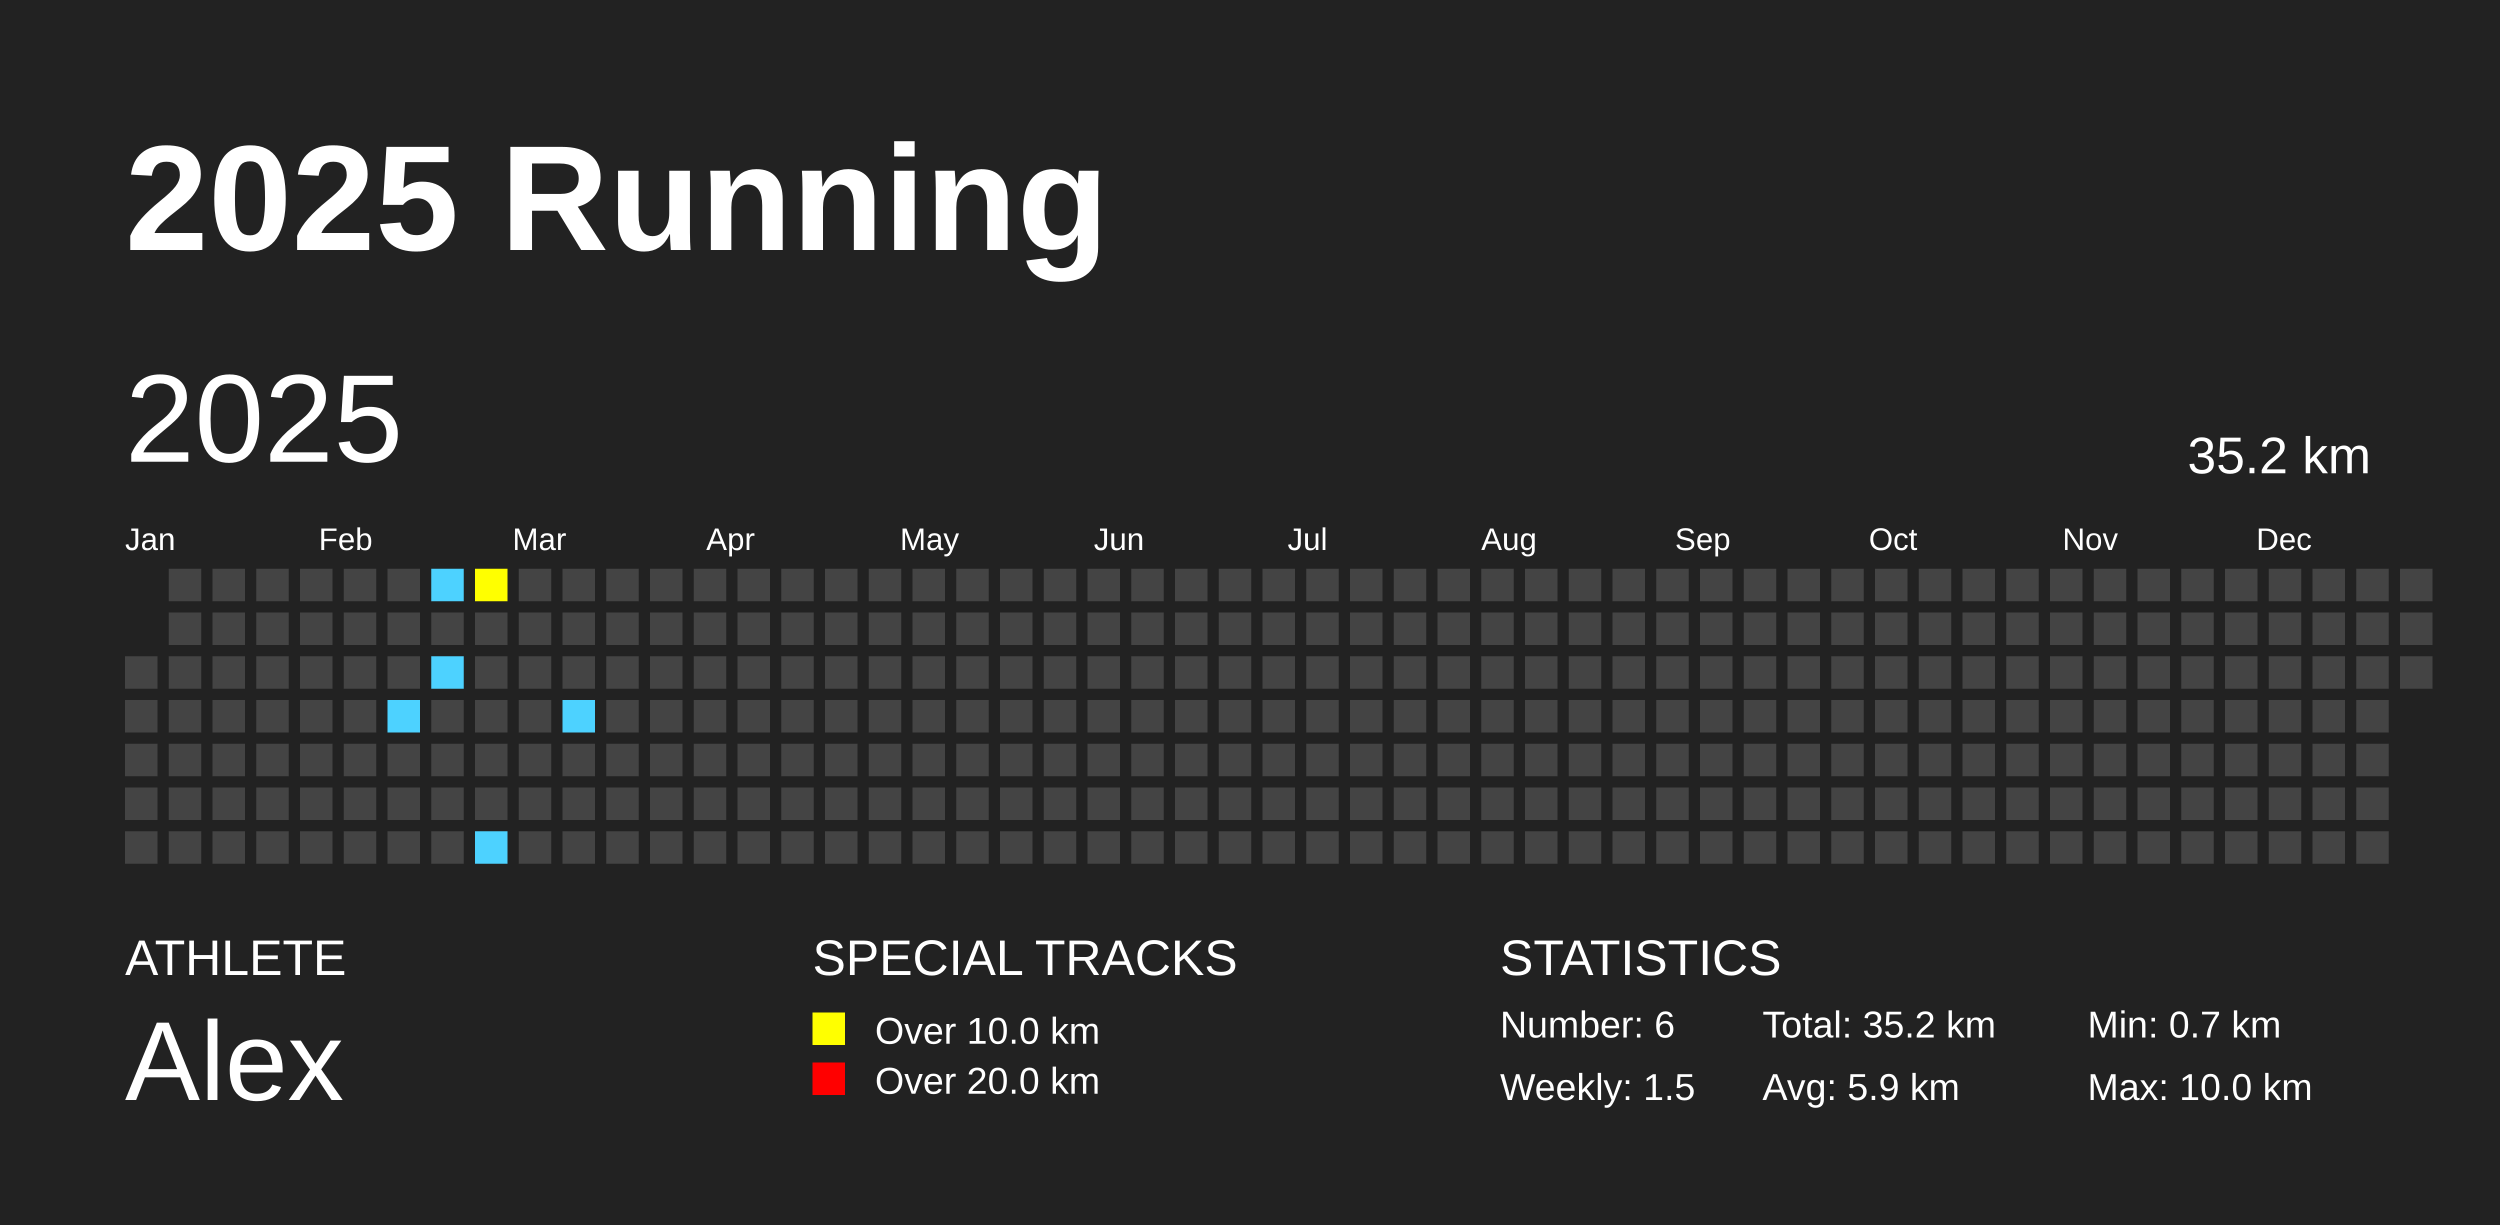
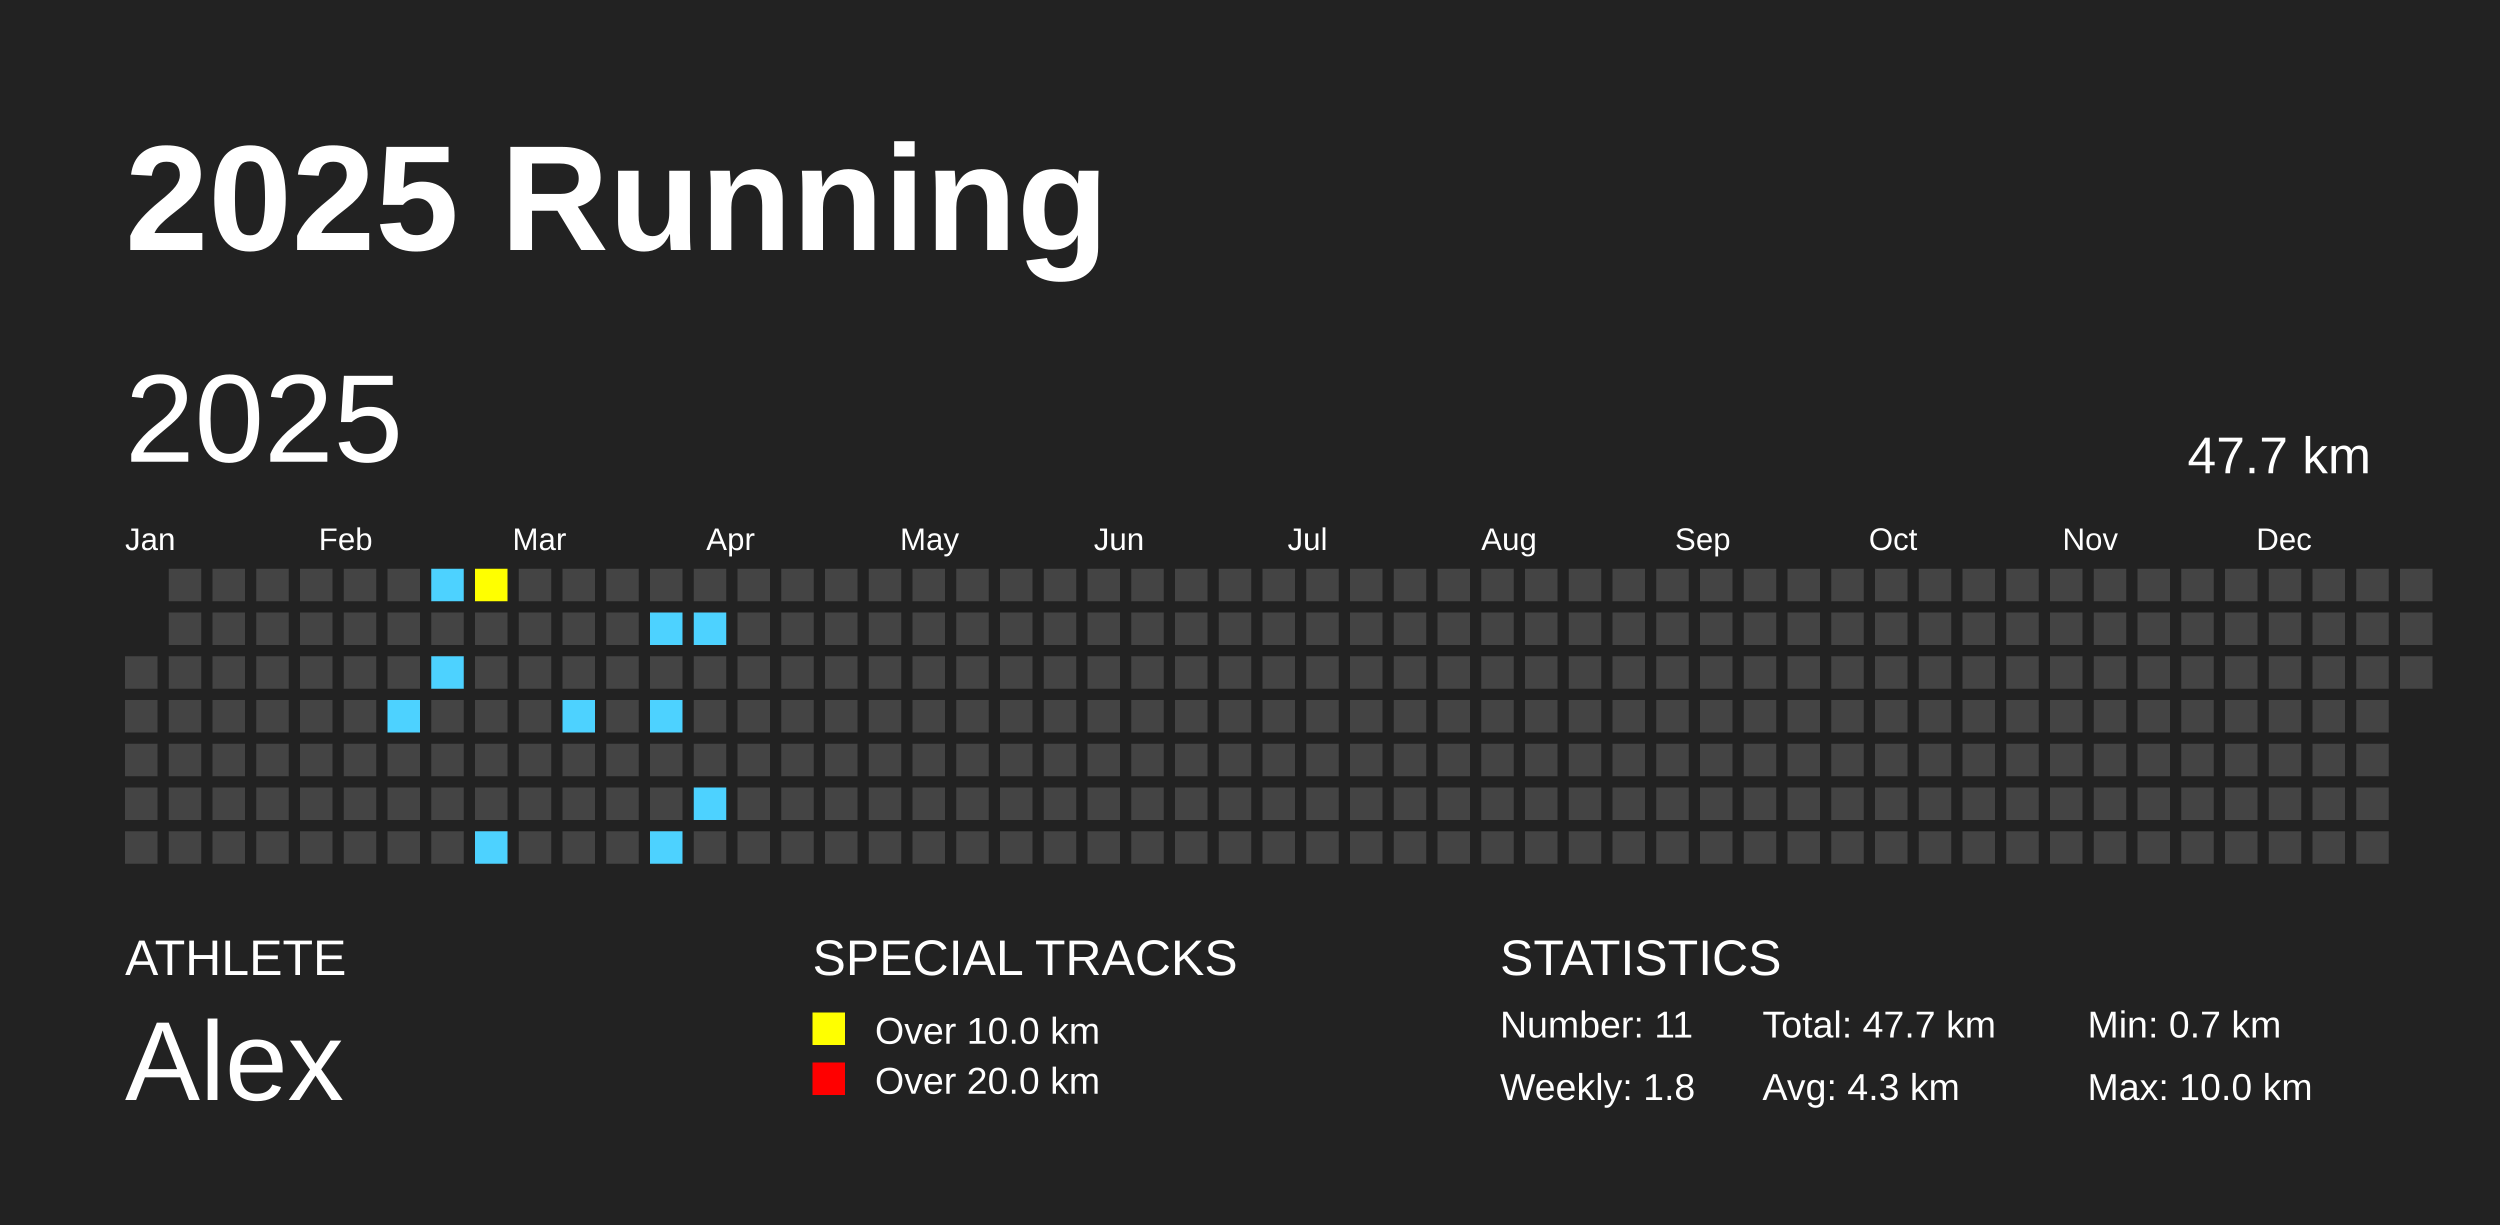
<svg xmlns="http://www.w3.org/2000/svg" baseProfile="full" height="98mm" version="1.1" viewBox="0,0,200,98" width="200mm">
  <defs />
  <rect fill="#222222" height="98" width="200" x="0" y="0" />
  <text fill="#FFFFFF" style="font-size:12px; font-family:Arial; font-weight:bold;" x="10" y="20">2025 Running</text>
  <text fill="#FFFFFF" style="font-size:4px; font-family:Arial" x="10" y="78">ATHLETE</text>
  <text fill="#FFFFFF" style="font-size:9px; font-family:Arial" x="10" y="88">Alex</text>
  <text fill="#FFFFFF" style="font-size:4px; font-family:Arial" x="65" y="78">SPECIAL TRACKS</text>
  <rect fill="yellow" height="2.6" width="2.6" x="65" y="81" />
  <text fill="#FFFFFF" style="font-size:3px; font-family:Arial" x="70" y="83.5">Over 10.0 km</text>
  <rect fill="red" height="2.6" width="2.6" x="65" y="85" />
  <text fill="#FFFFFF" style="font-size:3px; font-family:Arial" x="70" y="87.5">Over 20.0 km</text>
  <text fill="#FFFFFF" style="font-size:4px; font-family:Arial" x="120" y="78">STATISTICS</text>
-   <text fill="#FFFFFF" style="font-size:3px; font-family:Arial" x="120" y="83">Number: 6</text>
-   <text fill="#FFFFFF" style="font-size:3px; font-family:Arial" x="120" y="88">Weekly: 1.5</text>
-   <text fill="#FFFFFF" style="font-size:3px; font-family:Arial" x="141" y="83">Total: 35.2 km</text>
-   <text fill="#FFFFFF" style="font-size:3px; font-family:Arial" x="141" y="88">Avg: 5.9 km</text>
+   <text fill="#FFFFFF" style="font-size:3px; font-family:Arial" x="120" y="83">Number: 11</text>
+   <text fill="#FFFFFF" style="font-size:3px; font-family:Arial" x="120" y="88">Weekly: 1.8</text>
+   <text fill="#FFFFFF" style="font-size:3px; font-family:Arial" x="141" y="83">Total: 47.7 km</text>
+   <text fill="#FFFFFF" style="font-size:3px; font-family:Arial" x="141" y="88">Avg: 4.3 km</text>
  <text fill="#FFFFFF" style="font-size:3px; font-family:Arial" x="167" y="83">Min: 0.7 km</text>
  <text fill="#FFFFFF" style="font-size:3px; font-family:Arial" x="167" y="88">Max: 10.0 km</text>
  <text dominant-baseline="hanging" fill="#FFFFFF" style="font-size:10.0px; font-family:Arial;" x="10" y="30">2025</text>
-   <text dominant-baseline="hanging" fill="#FFFFFF" style="font-size:4.125px; font-family:Arial;" x="175" y="35">35.2 km</text>
+   <text dominant-baseline="hanging" fill="#FFFFFF" style="font-size:4.125px; font-family:Arial;" x="175" y="35">47.7 km</text>
  <text fill="#FFFFFF" style="font-size:2.5px; font-family:Arial" x="10.0" y="44">Jan</text>
  <text fill="#FFFFFF" style="font-size:2.5px; font-family:Arial" x="25.5" y="44">Feb</text>
  <text fill="#FFFFFF" style="font-size:2.5px; font-family:Arial" x="41.0" y="44">Mar</text>
  <text fill="#FFFFFF" style="font-size:2.5px; font-family:Arial" x="56.5" y="44">Apr</text>
  <text fill="#FFFFFF" style="font-size:2.5px; font-family:Arial" x="72.0" y="44">May</text>
  <text fill="#FFFFFF" style="font-size:2.5px; font-family:Arial" x="87.5" y="44">Jun</text>
  <text fill="#FFFFFF" style="font-size:2.5px; font-family:Arial" x="103.0" y="44">Jul</text>
  <text fill="#FFFFFF" style="font-size:2.5px; font-family:Arial" x="118.5" y="44">Aug</text>
  <text fill="#FFFFFF" style="font-size:2.5px; font-family:Arial" x="134.0" y="44">Sep</text>
  <text fill="#FFFFFF" style="font-size:2.5px; font-family:Arial" x="149.5" y="44">Oct</text>
  <text fill="#FFFFFF" style="font-size:2.5px; font-family:Arial" x="165.0" y="44">Nov</text>
  <text fill="#FFFFFF" style="font-size:2.5px; font-family:Arial" x="180.5" y="44">Dec</text>
  <rect fill="#444444" height="2.6" width="2.6" x="10.0" y="52.5" />
  <rect fill="#444444" height="2.6" width="2.6" x="10.0" y="56.0" />
  <rect fill="#444444" height="2.6" width="2.6" x="10.0" y="59.5" />
  <rect fill="#444444" height="2.6" width="2.6" x="10.0" y="63.0" />
  <rect fill="#444444" height="2.6" width="2.6" x="10.0" y="66.5" />
  <rect fill="#444444" height="2.6" width="2.6" x="13.5" y="45.5" />
  <rect fill="#444444" height="2.6" width="2.6" x="13.5" y="49.0" />
  <rect fill="#444444" height="2.6" width="2.6" x="13.5" y="52.5" />
  <rect fill="#444444" height="2.6" width="2.6" x="13.5" y="56.0" />
  <rect fill="#444444" height="2.6" width="2.6" x="13.5" y="59.5" />
  <rect fill="#444444" height="2.6" width="2.6" x="13.5" y="63.0" />
  <rect fill="#444444" height="2.6" width="2.6" x="13.5" y="66.5" />
  <rect fill="#444444" height="2.6" width="2.6" x="17.0" y="45.5" />
  <rect fill="#444444" height="2.6" width="2.6" x="17.0" y="49.0" />
  <rect fill="#444444" height="2.6" width="2.6" x="17.0" y="52.5" />
  <rect fill="#444444" height="2.6" width="2.6" x="17.0" y="56.0" />
  <rect fill="#444444" height="2.6" width="2.6" x="17.0" y="59.5" />
  <rect fill="#444444" height="2.6" width="2.6" x="17.0" y="63.0" />
  <rect fill="#444444" height="2.6" width="2.6" x="17.0" y="66.5" />
  <rect fill="#444444" height="2.6" width="2.6" x="20.5" y="45.5" />
  <rect fill="#444444" height="2.6" width="2.6" x="20.5" y="49.0" />
  <rect fill="#444444" height="2.6" width="2.6" x="20.5" y="52.5" />
  <rect fill="#444444" height="2.6" width="2.6" x="20.5" y="56.0" />
  <rect fill="#444444" height="2.6" width="2.6" x="20.5" y="59.5" />
  <rect fill="#444444" height="2.6" width="2.6" x="20.5" y="63.0" />
  <rect fill="#444444" height="2.6" width="2.6" x="20.5" y="66.5" />
  <rect fill="#444444" height="2.6" width="2.6" x="24.0" y="45.5" />
  <rect fill="#444444" height="2.6" width="2.6" x="24.0" y="49.0" />
  <rect fill="#444444" height="2.6" width="2.6" x="24.0" y="52.5" />
  <rect fill="#444444" height="2.6" width="2.6" x="24.0" y="56.0" />
  <rect fill="#444444" height="2.6" width="2.6" x="24.0" y="59.5" />
  <rect fill="#444444" height="2.6" width="2.6" x="24.0" y="63.0" />
  <rect fill="#444444" height="2.6" width="2.6" x="24.0" y="66.5" />
  <rect fill="#444444" height="2.6" width="2.6" x="27.5" y="45.5" />
  <rect fill="#444444" height="2.6" width="2.6" x="27.5" y="49.0" />
  <rect fill="#444444" height="2.6" width="2.6" x="27.5" y="52.5" />
  <rect fill="#444444" height="2.6" width="2.6" x="27.5" y="56.0" />
  <rect fill="#444444" height="2.6" width="2.6" x="27.5" y="59.5" />
  <rect fill="#444444" height="2.6" width="2.6" x="27.5" y="63.0" />
  <rect fill="#444444" height="2.6" width="2.6" x="27.5" y="66.5" />
  <rect fill="#444444" height="2.6" width="2.6" x="31.0" y="45.5" />
  <rect fill="#444444" height="2.6" width="2.6" x="31.0" y="49.0" />
  <rect fill="#444444" height="2.6" width="2.6" x="31.0" y="52.5" />
  <rect fill="#4DD2FF" height="2.6" width="2.6" x="31.0" y="56.0" />
  <rect fill="#444444" height="2.6" width="2.6" x="31.0" y="59.5" />
  <rect fill="#444444" height="2.6" width="2.6" x="31.0" y="63.0" />
  <rect fill="#444444" height="2.6" width="2.6" x="31.0" y="66.5" />
  <rect fill="#4DD2FF" height="2.6" width="2.6" x="34.5" y="45.5" />
  <rect fill="#444444" height="2.6" width="2.6" x="34.5" y="49.0" />
  <rect fill="#4DD2FF" height="2.6" width="2.6" x="34.5" y="52.5" />
  <rect fill="#444444" height="2.6" width="2.6" x="34.5" y="56.0" />
  <rect fill="#444444" height="2.6" width="2.6" x="34.5" y="59.5" />
  <rect fill="#444444" height="2.6" width="2.6" x="34.5" y="63.0" />
  <rect fill="#444444" height="2.6" width="2.6" x="34.5" y="66.5" />
  <rect fill="yellow" height="2.6" width="2.6" x="38.0" y="45.5" />
  <rect fill="#444444" height="2.6" width="2.6" x="38.0" y="49.0" />
  <rect fill="#444444" height="2.6" width="2.6" x="38.0" y="52.5" />
  <rect fill="#444444" height="2.6" width="2.6" x="38.0" y="56.0" />
  <rect fill="#444444" height="2.6" width="2.6" x="38.0" y="59.5" />
  <rect fill="#444444" height="2.6" width="2.6" x="38.0" y="63.0" />
  <rect fill="#4DD2FF" height="2.6" width="2.6" x="38.0" y="66.5" />
  <rect fill="#444444" height="2.6" width="2.6" x="41.5" y="45.5" />
  <rect fill="#444444" height="2.6" width="2.6" x="41.5" y="49.0" />
  <rect fill="#444444" height="2.6" width="2.6" x="41.5" y="52.5" />
  <rect fill="#444444" height="2.6" width="2.6" x="41.5" y="56.0" />
  <rect fill="#444444" height="2.6" width="2.6" x="41.5" y="59.5" />
  <rect fill="#444444" height="2.6" width="2.6" x="41.5" y="63.0" />
  <rect fill="#444444" height="2.6" width="2.6" x="41.5" y="66.5" />
  <rect fill="#444444" height="2.6" width="2.6" x="45.0" y="45.5" />
  <rect fill="#444444" height="2.6" width="2.6" x="45.0" y="49.0" />
  <rect fill="#444444" height="2.6" width="2.6" x="45.0" y="52.5" />
  <rect fill="#4DD2FF" height="2.6" width="2.6" x="45.0" y="56.0" />
  <rect fill="#444444" height="2.6" width="2.6" x="45.0" y="59.5" />
  <rect fill="#444444" height="2.6" width="2.6" x="45.0" y="63.0" />
  <rect fill="#444444" height="2.6" width="2.6" x="45.0" y="66.5" />
  <rect fill="#444444" height="2.6" width="2.6" x="48.5" y="45.5" />
  <rect fill="#444444" height="2.6" width="2.6" x="48.5" y="49.0" />
  <rect fill="#444444" height="2.6" width="2.6" x="48.5" y="52.5" />
  <rect fill="#444444" height="2.6" width="2.6" x="48.5" y="56.0" />
  <rect fill="#444444" height="2.6" width="2.6" x="48.5" y="59.5" />
  <rect fill="#444444" height="2.6" width="2.6" x="48.5" y="63.0" />
  <rect fill="#444444" height="2.6" width="2.6" x="48.5" y="66.5" />
  <rect fill="#444444" height="2.6" width="2.6" x="52.0" y="45.5" />
-   <rect fill="#444444" height="2.6" width="2.6" x="52.0" y="49.0" />
+   <rect fill="#4DD2FF" height="2.6" width="2.6" x="52.0" y="49.0" />
  <rect fill="#444444" height="2.6" width="2.6" x="52.0" y="52.5" />
-   <rect fill="#444444" height="2.6" width="2.6" x="52.0" y="56.0" />
+   <rect fill="#4DD2FF" height="2.6" width="2.6" x="52.0" y="56.0" />
  <rect fill="#444444" height="2.6" width="2.6" x="52.0" y="59.5" />
  <rect fill="#444444" height="2.6" width="2.6" x="52.0" y="63.0" />
-   <rect fill="#444444" height="2.6" width="2.6" x="52.0" y="66.5" />
+   <rect fill="#4DD2FF" height="2.6" width="2.6" x="52.0" y="66.5" />
  <rect fill="#444444" height="2.6" width="2.6" x="55.5" y="45.5" />
-   <rect fill="#444444" height="2.6" width="2.6" x="55.5" y="49.0" />
+   <rect fill="#4DD2FF" height="2.6" width="2.6" x="55.5" y="49.0" />
  <rect fill="#444444" height="2.6" width="2.6" x="55.5" y="52.5" />
  <rect fill="#444444" height="2.6" width="2.6" x="55.5" y="56.0" />
  <rect fill="#444444" height="2.6" width="2.6" x="55.5" y="59.5" />
-   <rect fill="#444444" height="2.6" width="2.6" x="55.5" y="63.0" />
+   <rect fill="#4DD2FF" height="2.6" width="2.6" x="55.5" y="63.0" />
  <rect fill="#444444" height="2.6" width="2.6" x="55.5" y="66.5" />
  <rect fill="#444444" height="2.6" width="2.6" x="59.0" y="45.5" />
  <rect fill="#444444" height="2.6" width="2.6" x="59.0" y="49.0" />
  <rect fill="#444444" height="2.6" width="2.6" x="59.0" y="52.5" />
  <rect fill="#444444" height="2.6" width="2.6" x="59.0" y="56.0" />
  <rect fill="#444444" height="2.6" width="2.6" x="59.0" y="59.5" />
  <rect fill="#444444" height="2.6" width="2.6" x="59.0" y="63.0" />
  <rect fill="#444444" height="2.6" width="2.6" x="59.0" y="66.5" />
  <rect fill="#444444" height="2.6" width="2.6" x="62.5" y="45.5" />
  <rect fill="#444444" height="2.6" width="2.6" x="62.5" y="49.0" />
  <rect fill="#444444" height="2.6" width="2.6" x="62.5" y="52.5" />
  <rect fill="#444444" height="2.6" width="2.6" x="62.5" y="56.0" />
  <rect fill="#444444" height="2.6" width="2.6" x="62.5" y="59.5" />
  <rect fill="#444444" height="2.6" width="2.6" x="62.5" y="63.0" />
  <rect fill="#444444" height="2.6" width="2.6" x="62.5" y="66.5" />
  <rect fill="#444444" height="2.6" width="2.6" x="66.0" y="45.5" />
  <rect fill="#444444" height="2.6" width="2.6" x="66.0" y="49.0" />
  <rect fill="#444444" height="2.6" width="2.6" x="66.0" y="52.5" />
  <rect fill="#444444" height="2.6" width="2.6" x="66.0" y="56.0" />
  <rect fill="#444444" height="2.6" width="2.6" x="66.0" y="59.5" />
  <rect fill="#444444" height="2.6" width="2.6" x="66.0" y="63.0" />
  <rect fill="#444444" height="2.6" width="2.6" x="66.0" y="66.5" />
  <rect fill="#444444" height="2.6" width="2.6" x="69.5" y="45.5" />
  <rect fill="#444444" height="2.6" width="2.6" x="69.5" y="49.0" />
  <rect fill="#444444" height="2.6" width="2.6" x="69.5" y="52.5" />
  <rect fill="#444444" height="2.6" width="2.6" x="69.5" y="56.0" />
  <rect fill="#444444" height="2.6" width="2.6" x="69.5" y="59.5" />
  <rect fill="#444444" height="2.6" width="2.6" x="69.5" y="63.0" />
  <rect fill="#444444" height="2.6" width="2.6" x="69.5" y="66.5" />
  <rect fill="#444444" height="2.6" width="2.6" x="73.0" y="45.5" />
  <rect fill="#444444" height="2.6" width="2.6" x="73.0" y="49.0" />
  <rect fill="#444444" height="2.6" width="2.6" x="73.0" y="52.5" />
  <rect fill="#444444" height="2.6" width="2.6" x="73.0" y="56.0" />
  <rect fill="#444444" height="2.6" width="2.6" x="73.0" y="59.5" />
  <rect fill="#444444" height="2.6" width="2.6" x="73.0" y="63.0" />
  <rect fill="#444444" height="2.6" width="2.6" x="73.0" y="66.5" />
  <rect fill="#444444" height="2.6" width="2.6" x="76.5" y="45.5" />
  <rect fill="#444444" height="2.6" width="2.6" x="76.5" y="49.0" />
  <rect fill="#444444" height="2.6" width="2.6" x="76.5" y="52.5" />
  <rect fill="#444444" height="2.6" width="2.6" x="76.5" y="56.0" />
  <rect fill="#444444" height="2.6" width="2.6" x="76.5" y="59.5" />
  <rect fill="#444444" height="2.6" width="2.6" x="76.5" y="63.0" />
  <rect fill="#444444" height="2.6" width="2.6" x="76.5" y="66.5" />
  <rect fill="#444444" height="2.6" width="2.6" x="80.0" y="45.5" />
  <rect fill="#444444" height="2.6" width="2.6" x="80.0" y="49.0" />
  <rect fill="#444444" height="2.6" width="2.6" x="80.0" y="52.5" />
  <rect fill="#444444" height="2.6" width="2.6" x="80.0" y="56.0" />
  <rect fill="#444444" height="2.6" width="2.6" x="80.0" y="59.5" />
  <rect fill="#444444" height="2.6" width="2.6" x="80.0" y="63.0" />
  <rect fill="#444444" height="2.6" width="2.6" x="80.0" y="66.5" />
  <rect fill="#444444" height="2.6" width="2.6" x="83.5" y="45.5" />
  <rect fill="#444444" height="2.6" width="2.6" x="83.5" y="49.0" />
  <rect fill="#444444" height="2.6" width="2.6" x="83.5" y="52.5" />
  <rect fill="#444444" height="2.6" width="2.6" x="83.5" y="56.0" />
  <rect fill="#444444" height="2.6" width="2.6" x="83.5" y="59.5" />
  <rect fill="#444444" height="2.6" width="2.6" x="83.5" y="63.0" />
  <rect fill="#444444" height="2.6" width="2.6" x="83.5" y="66.5" />
  <rect fill="#444444" height="2.6" width="2.6" x="87.0" y="45.5" />
  <rect fill="#444444" height="2.6" width="2.6" x="87.0" y="49.0" />
  <rect fill="#444444" height="2.6" width="2.6" x="87.0" y="52.5" />
  <rect fill="#444444" height="2.6" width="2.6" x="87.0" y="56.0" />
  <rect fill="#444444" height="2.6" width="2.6" x="87.0" y="59.5" />
  <rect fill="#444444" height="2.6" width="2.6" x="87.0" y="63.0" />
  <rect fill="#444444" height="2.6" width="2.6" x="87.0" y="66.5" />
  <rect fill="#444444" height="2.6" width="2.6" x="90.5" y="45.5" />
  <rect fill="#444444" height="2.6" width="2.6" x="90.5" y="49.0" />
  <rect fill="#444444" height="2.6" width="2.6" x="90.5" y="52.5" />
  <rect fill="#444444" height="2.6" width="2.6" x="90.5" y="56.0" />
  <rect fill="#444444" height="2.6" width="2.6" x="90.5" y="59.5" />
  <rect fill="#444444" height="2.6" width="2.6" x="90.5" y="63.0" />
  <rect fill="#444444" height="2.6" width="2.6" x="90.5" y="66.5" />
  <rect fill="#444444" height="2.6" width="2.6" x="94.0" y="45.5" />
  <rect fill="#444444" height="2.6" width="2.6" x="94.0" y="49.0" />
  <rect fill="#444444" height="2.6" width="2.6" x="94.0" y="52.5" />
  <rect fill="#444444" height="2.6" width="2.6" x="94.0" y="56.0" />
  <rect fill="#444444" height="2.6" width="2.6" x="94.0" y="59.5" />
  <rect fill="#444444" height="2.6" width="2.6" x="94.0" y="63.0" />
  <rect fill="#444444" height="2.6" width="2.6" x="94.0" y="66.5" />
  <rect fill="#444444" height="2.6" width="2.6" x="97.5" y="45.5" />
  <rect fill="#444444" height="2.6" width="2.6" x="97.5" y="49.0" />
  <rect fill="#444444" height="2.6" width="2.6" x="97.5" y="52.5" />
  <rect fill="#444444" height="2.6" width="2.6" x="97.5" y="56.0" />
  <rect fill="#444444" height="2.6" width="2.6" x="97.5" y="59.5" />
  <rect fill="#444444" height="2.6" width="2.6" x="97.5" y="63.0" />
  <rect fill="#444444" height="2.6" width="2.6" x="97.5" y="66.5" />
  <rect fill="#444444" height="2.6" width="2.6" x="101.0" y="45.5" />
  <rect fill="#444444" height="2.6" width="2.6" x="101.0" y="49.0" />
  <rect fill="#444444" height="2.6" width="2.6" x="101.0" y="52.5" />
  <rect fill="#444444" height="2.6" width="2.6" x="101.0" y="56.0" />
  <rect fill="#444444" height="2.6" width="2.6" x="101.0" y="59.5" />
  <rect fill="#444444" height="2.6" width="2.6" x="101.0" y="63.0" />
  <rect fill="#444444" height="2.6" width="2.6" x="101.0" y="66.5" />
  <rect fill="#444444" height="2.6" width="2.6" x="104.5" y="45.5" />
  <rect fill="#444444" height="2.6" width="2.6" x="104.5" y="49.0" />
  <rect fill="#444444" height="2.6" width="2.6" x="104.5" y="52.5" />
  <rect fill="#444444" height="2.6" width="2.6" x="104.5" y="56.0" />
  <rect fill="#444444" height="2.6" width="2.6" x="104.5" y="59.5" />
  <rect fill="#444444" height="2.6" width="2.6" x="104.5" y="63.0" />
  <rect fill="#444444" height="2.6" width="2.6" x="104.5" y="66.5" />
  <rect fill="#444444" height="2.6" width="2.6" x="108.0" y="45.5" />
  <rect fill="#444444" height="2.6" width="2.6" x="108.0" y="49.0" />
  <rect fill="#444444" height="2.6" width="2.6" x="108.0" y="52.5" />
  <rect fill="#444444" height="2.6" width="2.6" x="108.0" y="56.0" />
  <rect fill="#444444" height="2.6" width="2.6" x="108.0" y="59.5" />
  <rect fill="#444444" height="2.6" width="2.6" x="108.0" y="63.0" />
  <rect fill="#444444" height="2.6" width="2.6" x="108.0" y="66.5" />
  <rect fill="#444444" height="2.6" width="2.6" x="111.5" y="45.5" />
  <rect fill="#444444" height="2.6" width="2.6" x="111.5" y="49.0" />
  <rect fill="#444444" height="2.6" width="2.6" x="111.5" y="52.5" />
  <rect fill="#444444" height="2.6" width="2.6" x="111.5" y="56.0" />
  <rect fill="#444444" height="2.6" width="2.6" x="111.5" y="59.5" />
  <rect fill="#444444" height="2.6" width="2.6" x="111.5" y="63.0" />
  <rect fill="#444444" height="2.6" width="2.6" x="111.5" y="66.5" />
  <rect fill="#444444" height="2.6" width="2.6" x="115.0" y="45.5" />
  <rect fill="#444444" height="2.6" width="2.6" x="115.0" y="49.0" />
  <rect fill="#444444" height="2.6" width="2.6" x="115.0" y="52.5" />
  <rect fill="#444444" height="2.6" width="2.6" x="115.0" y="56.0" />
  <rect fill="#444444" height="2.6" width="2.6" x="115.0" y="59.5" />
  <rect fill="#444444" height="2.6" width="2.6" x="115.0" y="63.0" />
  <rect fill="#444444" height="2.6" width="2.6" x="115.0" y="66.5" />
  <rect fill="#444444" height="2.6" width="2.6" x="118.5" y="45.5" />
  <rect fill="#444444" height="2.6" width="2.6" x="118.5" y="49.0" />
  <rect fill="#444444" height="2.6" width="2.6" x="118.5" y="52.5" />
  <rect fill="#444444" height="2.6" width="2.6" x="118.5" y="56.0" />
  <rect fill="#444444" height="2.6" width="2.6" x="118.5" y="59.5" />
  <rect fill="#444444" height="2.6" width="2.6" x="118.5" y="63.0" />
  <rect fill="#444444" height="2.6" width="2.6" x="118.5" y="66.5" />
  <rect fill="#444444" height="2.6" width="2.6" x="122.0" y="45.5" />
  <rect fill="#444444" height="2.6" width="2.6" x="122.0" y="49.0" />
  <rect fill="#444444" height="2.6" width="2.6" x="122.0" y="52.5" />
  <rect fill="#444444" height="2.6" width="2.6" x="122.0" y="56.0" />
  <rect fill="#444444" height="2.6" width="2.6" x="122.0" y="59.5" />
  <rect fill="#444444" height="2.6" width="2.6" x="122.0" y="63.0" />
  <rect fill="#444444" height="2.6" width="2.6" x="122.0" y="66.5" />
  <rect fill="#444444" height="2.6" width="2.6" x="125.5" y="45.5" />
  <rect fill="#444444" height="2.6" width="2.6" x="125.5" y="49.0" />
  <rect fill="#444444" height="2.6" width="2.6" x="125.5" y="52.5" />
  <rect fill="#444444" height="2.6" width="2.6" x="125.5" y="56.0" />
  <rect fill="#444444" height="2.6" width="2.6" x="125.5" y="59.5" />
  <rect fill="#444444" height="2.6" width="2.6" x="125.5" y="63.0" />
  <rect fill="#444444" height="2.6" width="2.6" x="125.5" y="66.5" />
  <rect fill="#444444" height="2.6" width="2.6" x="129.0" y="45.5" />
  <rect fill="#444444" height="2.6" width="2.6" x="129.0" y="49.0" />
  <rect fill="#444444" height="2.6" width="2.6" x="129.0" y="52.5" />
  <rect fill="#444444" height="2.6" width="2.6" x="129.0" y="56.0" />
  <rect fill="#444444" height="2.6" width="2.6" x="129.0" y="59.5" />
  <rect fill="#444444" height="2.6" width="2.6" x="129.0" y="63.0" />
  <rect fill="#444444" height="2.6" width="2.6" x="129.0" y="66.5" />
  <rect fill="#444444" height="2.6" width="2.6" x="132.5" y="45.5" />
  <rect fill="#444444" height="2.6" width="2.6" x="132.5" y="49.0" />
  <rect fill="#444444" height="2.6" width="2.6" x="132.5" y="52.5" />
  <rect fill="#444444" height="2.6" width="2.6" x="132.5" y="56.0" />
  <rect fill="#444444" height="2.6" width="2.6" x="132.5" y="59.5" />
  <rect fill="#444444" height="2.6" width="2.6" x="132.5" y="63.0" />
  <rect fill="#444444" height="2.6" width="2.6" x="132.5" y="66.5" />
  <rect fill="#444444" height="2.6" width="2.6" x="136.0" y="45.5" />
  <rect fill="#444444" height="2.6" width="2.6" x="136.0" y="49.0" />
  <rect fill="#444444" height="2.6" width="2.6" x="136.0" y="52.5" />
  <rect fill="#444444" height="2.6" width="2.6" x="136.0" y="56.0" />
  <rect fill="#444444" height="2.6" width="2.6" x="136.0" y="59.5" />
  <rect fill="#444444" height="2.6" width="2.6" x="136.0" y="63.0" />
  <rect fill="#444444" height="2.6" width="2.6" x="136.0" y="66.5" />
  <rect fill="#444444" height="2.6" width="2.6" x="139.5" y="45.5" />
  <rect fill="#444444" height="2.6" width="2.6" x="139.5" y="49.0" />
  <rect fill="#444444" height="2.6" width="2.6" x="139.5" y="52.5" />
  <rect fill="#444444" height="2.6" width="2.6" x="139.5" y="56.0" />
  <rect fill="#444444" height="2.6" width="2.6" x="139.5" y="59.5" />
  <rect fill="#444444" height="2.6" width="2.6" x="139.5" y="63.0" />
  <rect fill="#444444" height="2.6" width="2.6" x="139.5" y="66.5" />
  <rect fill="#444444" height="2.6" width="2.6" x="143.0" y="45.5" />
  <rect fill="#444444" height="2.6" width="2.6" x="143.0" y="49.0" />
  <rect fill="#444444" height="2.6" width="2.6" x="143.0" y="52.5" />
  <rect fill="#444444" height="2.6" width="2.6" x="143.0" y="56.0" />
  <rect fill="#444444" height="2.6" width="2.6" x="143.0" y="59.5" />
  <rect fill="#444444" height="2.6" width="2.6" x="143.0" y="63.0" />
  <rect fill="#444444" height="2.6" width="2.6" x="143.0" y="66.5" />
  <rect fill="#444444" height="2.6" width="2.6" x="146.5" y="45.5" />
  <rect fill="#444444" height="2.6" width="2.6" x="146.5" y="49.0" />
  <rect fill="#444444" height="2.6" width="2.6" x="146.5" y="52.5" />
  <rect fill="#444444" height="2.6" width="2.6" x="146.5" y="56.0" />
  <rect fill="#444444" height="2.6" width="2.6" x="146.5" y="59.5" />
  <rect fill="#444444" height="2.6" width="2.6" x="146.5" y="63.0" />
  <rect fill="#444444" height="2.6" width="2.6" x="146.5" y="66.5" />
  <rect fill="#444444" height="2.6" width="2.6" x="150.0" y="45.5" />
  <rect fill="#444444" height="2.6" width="2.6" x="150.0" y="49.0" />
  <rect fill="#444444" height="2.6" width="2.6" x="150.0" y="52.5" />
  <rect fill="#444444" height="2.6" width="2.6" x="150.0" y="56.0" />
  <rect fill="#444444" height="2.6" width="2.6" x="150.0" y="59.5" />
  <rect fill="#444444" height="2.6" width="2.6" x="150.0" y="63.0" />
  <rect fill="#444444" height="2.6" width="2.6" x="150.0" y="66.5" />
  <rect fill="#444444" height="2.6" width="2.6" x="153.5" y="45.5" />
  <rect fill="#444444" height="2.6" width="2.6" x="153.5" y="49.0" />
  <rect fill="#444444" height="2.6" width="2.6" x="153.5" y="52.5" />
  <rect fill="#444444" height="2.6" width="2.6" x="153.5" y="56.0" />
  <rect fill="#444444" height="2.6" width="2.6" x="153.5" y="59.5" />
  <rect fill="#444444" height="2.6" width="2.6" x="153.5" y="63.0" />
  <rect fill="#444444" height="2.6" width="2.6" x="153.5" y="66.5" />
  <rect fill="#444444" height="2.6" width="2.6" x="157.0" y="45.5" />
  <rect fill="#444444" height="2.6" width="2.6" x="157.0" y="49.0" />
  <rect fill="#444444" height="2.6" width="2.6" x="157.0" y="52.5" />
  <rect fill="#444444" height="2.6" width="2.6" x="157.0" y="56.0" />
  <rect fill="#444444" height="2.6" width="2.6" x="157.0" y="59.5" />
  <rect fill="#444444" height="2.6" width="2.6" x="157.0" y="63.0" />
  <rect fill="#444444" height="2.6" width="2.6" x="157.0" y="66.5" />
  <rect fill="#444444" height="2.6" width="2.6" x="160.5" y="45.5" />
  <rect fill="#444444" height="2.6" width="2.6" x="160.5" y="49.0" />
  <rect fill="#444444" height="2.6" width="2.6" x="160.5" y="52.5" />
  <rect fill="#444444" height="2.6" width="2.6" x="160.5" y="56.0" />
  <rect fill="#444444" height="2.6" width="2.6" x="160.5" y="59.5" />
  <rect fill="#444444" height="2.6" width="2.6" x="160.5" y="63.0" />
  <rect fill="#444444" height="2.6" width="2.6" x="160.5" y="66.5" />
  <rect fill="#444444" height="2.6" width="2.6" x="164.0" y="45.5" />
  <rect fill="#444444" height="2.6" width="2.6" x="164.0" y="49.0" />
  <rect fill="#444444" height="2.6" width="2.6" x="164.0" y="52.5" />
  <rect fill="#444444" height="2.6" width="2.6" x="164.0" y="56.0" />
  <rect fill="#444444" height="2.6" width="2.6" x="164.0" y="59.5" />
  <rect fill="#444444" height="2.6" width="2.6" x="164.0" y="63.0" />
  <rect fill="#444444" height="2.6" width="2.6" x="164.0" y="66.5" />
  <rect fill="#444444" height="2.6" width="2.6" x="167.5" y="45.5" />
  <rect fill="#444444" height="2.6" width="2.6" x="167.5" y="49.0" />
  <rect fill="#444444" height="2.6" width="2.6" x="167.5" y="52.5" />
  <rect fill="#444444" height="2.6" width="2.6" x="167.5" y="56.0" />
  <rect fill="#444444" height="2.6" width="2.6" x="167.5" y="59.5" />
  <rect fill="#444444" height="2.6" width="2.6" x="167.5" y="63.0" />
  <rect fill="#444444" height="2.6" width="2.6" x="167.5" y="66.5" />
  <rect fill="#444444" height="2.6" width="2.6" x="171.0" y="45.5" />
  <rect fill="#444444" height="2.6" width="2.6" x="171.0" y="49.0" />
  <rect fill="#444444" height="2.6" width="2.6" x="171.0" y="52.5" />
  <rect fill="#444444" height="2.6" width="2.6" x="171.0" y="56.0" />
  <rect fill="#444444" height="2.6" width="2.6" x="171.0" y="59.5" />
  <rect fill="#444444" height="2.6" width="2.6" x="171.0" y="63.0" />
  <rect fill="#444444" height="2.6" width="2.6" x="171.0" y="66.5" />
  <rect fill="#444444" height="2.6" width="2.6" x="174.5" y="45.5" />
  <rect fill="#444444" height="2.6" width="2.6" x="174.5" y="49.0" />
  <rect fill="#444444" height="2.6" width="2.6" x="174.5" y="52.5" />
  <rect fill="#444444" height="2.6" width="2.6" x="174.5" y="56.0" />
  <rect fill="#444444" height="2.6" width="2.6" x="174.5" y="59.5" />
  <rect fill="#444444" height="2.6" width="2.6" x="174.5" y="63.0" />
  <rect fill="#444444" height="2.6" width="2.6" x="174.5" y="66.5" />
  <rect fill="#444444" height="2.6" width="2.6" x="178.0" y="45.5" />
  <rect fill="#444444" height="2.6" width="2.6" x="178.0" y="49.0" />
  <rect fill="#444444" height="2.6" width="2.6" x="178.0" y="52.5" />
  <rect fill="#444444" height="2.6" width="2.6" x="178.0" y="56.0" />
  <rect fill="#444444" height="2.6" width="2.6" x="178.0" y="59.5" />
  <rect fill="#444444" height="2.6" width="2.6" x="178.0" y="63.0" />
  <rect fill="#444444" height="2.6" width="2.6" x="178.0" y="66.5" />
  <rect fill="#444444" height="2.6" width="2.6" x="181.5" y="45.5" />
  <rect fill="#444444" height="2.6" width="2.6" x="181.5" y="49.0" />
  <rect fill="#444444" height="2.6" width="2.6" x="181.5" y="52.5" />
  <rect fill="#444444" height="2.6" width="2.6" x="181.5" y="56.0" />
  <rect fill="#444444" height="2.6" width="2.6" x="181.5" y="59.5" />
  <rect fill="#444444" height="2.6" width="2.6" x="181.5" y="63.0" />
  <rect fill="#444444" height="2.6" width="2.6" x="181.5" y="66.5" />
  <rect fill="#444444" height="2.6" width="2.6" x="185.0" y="45.5" />
  <rect fill="#444444" height="2.6" width="2.6" x="185.0" y="49.0" />
  <rect fill="#444444" height="2.6" width="2.6" x="185.0" y="52.5" />
  <rect fill="#444444" height="2.6" width="2.6" x="185.0" y="56.0" />
  <rect fill="#444444" height="2.6" width="2.6" x="185.0" y="59.5" />
  <rect fill="#444444" height="2.6" width="2.6" x="185.0" y="63.0" />
  <rect fill="#444444" height="2.6" width="2.6" x="185.0" y="66.5" />
  <rect fill="#444444" height="2.6" width="2.6" x="188.5" y="45.5" />
  <rect fill="#444444" height="2.6" width="2.6" x="188.5" y="49.0" />
  <rect fill="#444444" height="2.6" width="2.6" x="188.5" y="52.5" />
  <rect fill="#444444" height="2.6" width="2.6" x="188.5" y="56.0" />
  <rect fill="#444444" height="2.6" width="2.6" x="188.5" y="59.5" />
  <rect fill="#444444" height="2.6" width="2.6" x="188.5" y="63.0" />
  <rect fill="#444444" height="2.6" width="2.6" x="188.5" y="66.5" />
  <rect fill="#444444" height="2.6" width="2.6" x="192.0" y="45.5" />
  <rect fill="#444444" height="2.6" width="2.6" x="192.0" y="49.0" />
  <rect fill="#444444" height="2.6" width="2.6" x="192.0" y="52.5" />
</svg>
